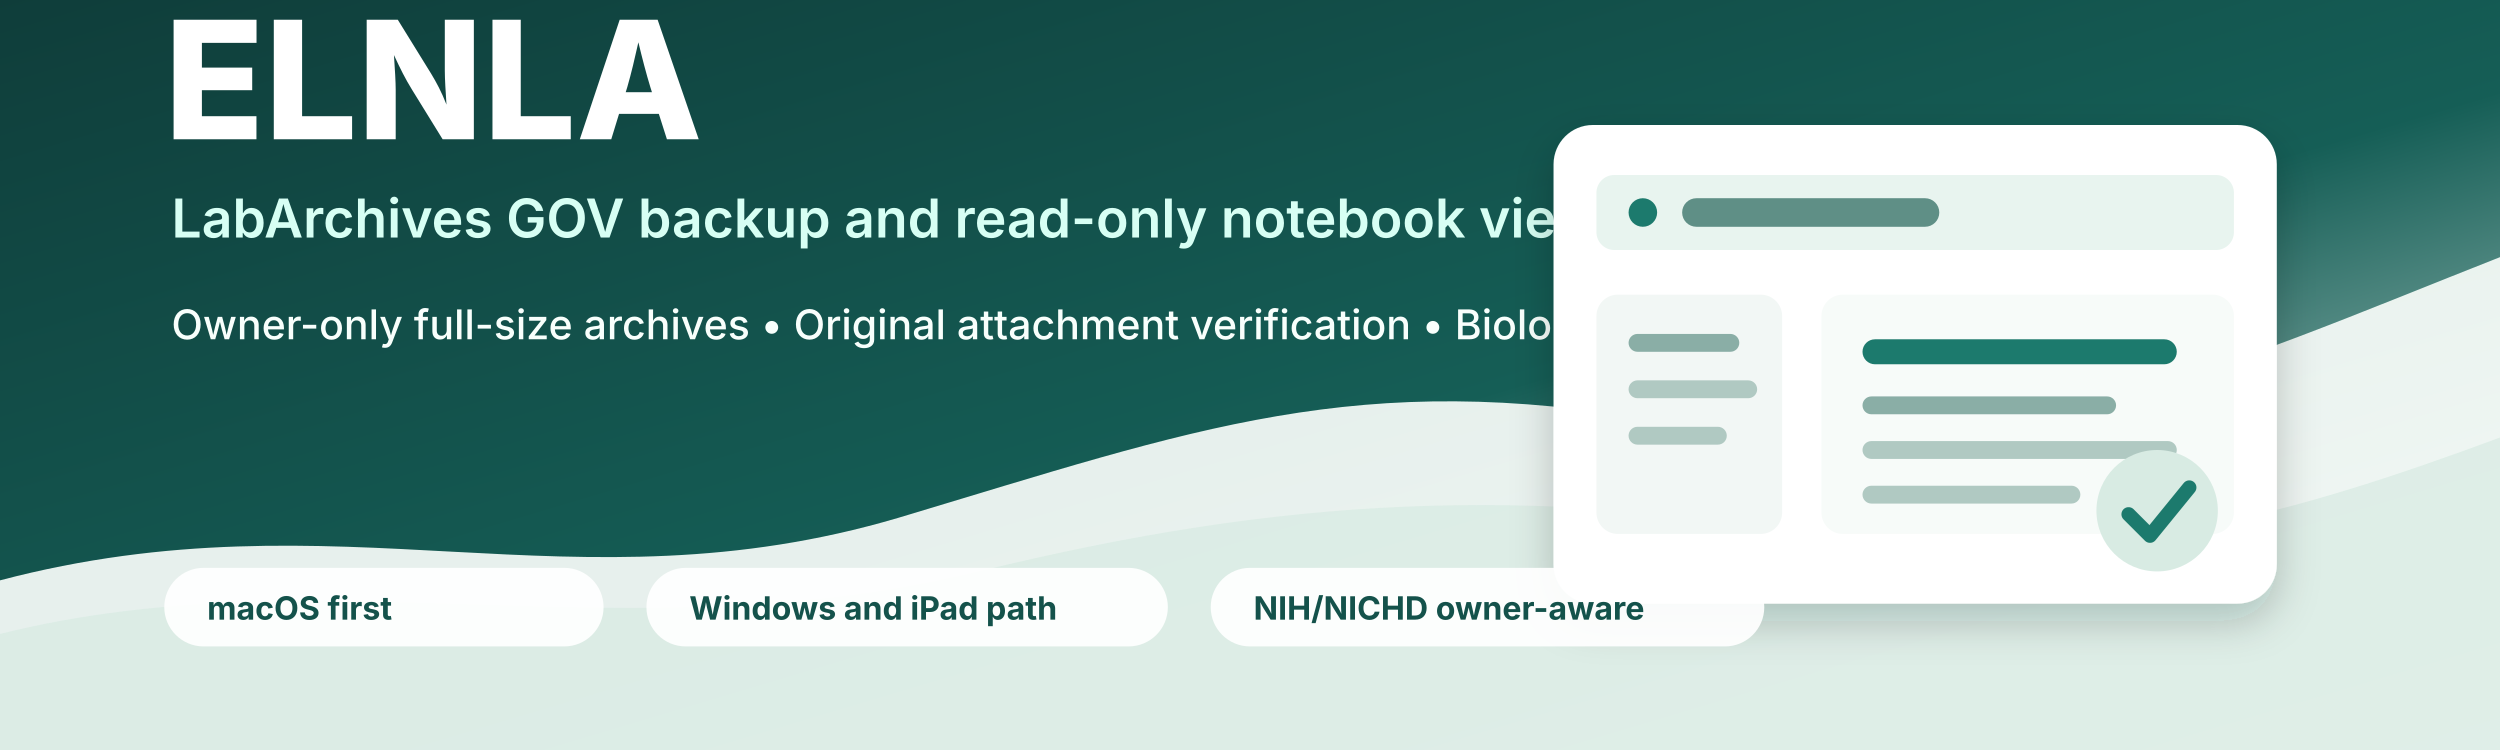
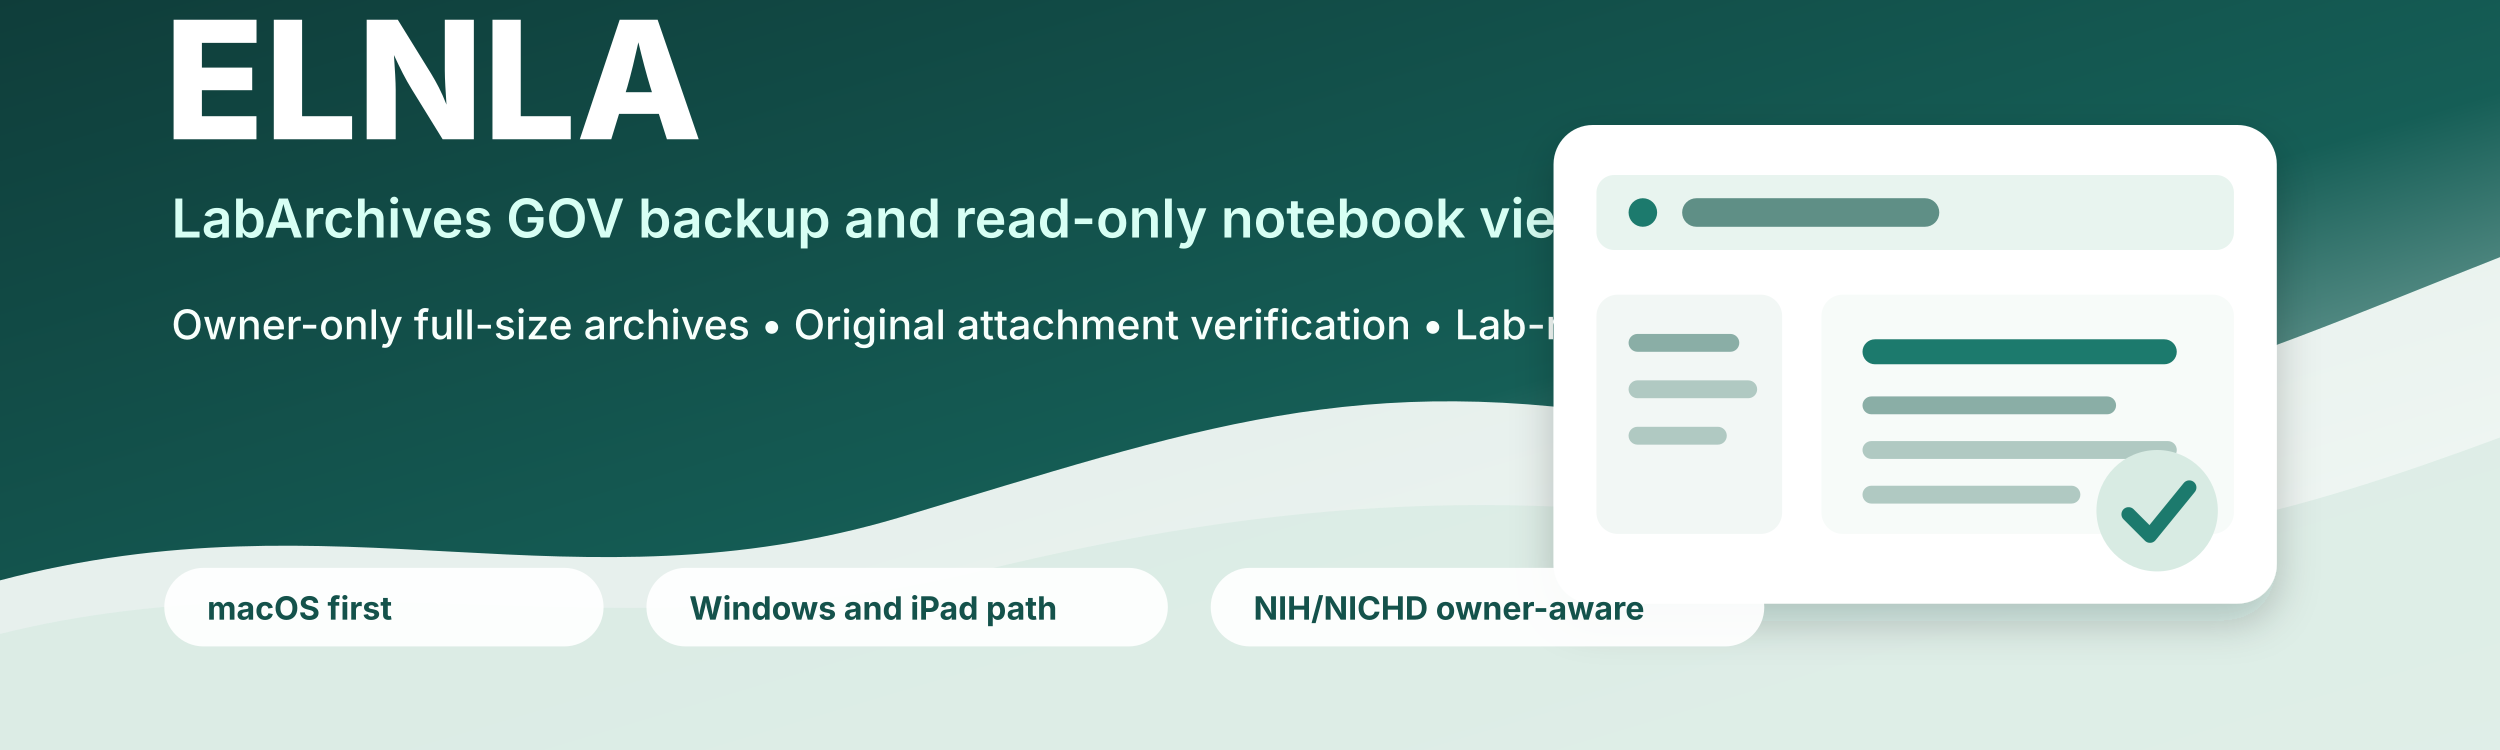
<svg xmlns="http://www.w3.org/2000/svg" width="1400" height="420" viewBox="0 0 1400 420" role="img" aria-labelledby="title desc">
  <defs>
    <linearGradient id="bg" x1="0" y1="0" x2="1" y2="1">
      <stop offset="0" stop-color="#0f3d3a" />
      <stop offset="0.56" stop-color="#155e56" />
      <stop offset="1" stop-color="#e7f3ee" />
    </linearGradient>
    <filter id="softShadow" x="-20%" y="-20%" width="140%" height="140%">
      <feDropShadow dx="0" dy="10" stdDeviation="12" flood-color="#062a27" flood-opacity="0.22" />
    </filter>
  </defs>
  <rect width="1400" height="420" fill="url(#bg)" />
  <path d="M0 325 C190 275 320 344 503 290 C670 240 760 206 930 236 C1114 268 1245 205 1400 144 L1400 420 L0 420 Z" fill="#f4faf7" opacity="0.94" />
  <path d="M0 355 C180 310 352 368 548 320 C720 278 852 272 1028 300 C1172 323 1292 285 1400 245 L1400 420 L0 420 Z" fill="#d8ebe3" opacity="0.75" />
  <g transform="translate(92 78)">
    <text x="0" y="0" fill="#ffffff" font-family="Avenir Next, Inter, Segoe UI, Arial, sans-serif" font-size="92" font-weight="800" letter-spacing="0">ELNLA</text>
    <text x="4" y="55" fill="#d7fff4" font-family="Avenir Next, Inter, Segoe UI, Arial, sans-serif" font-size="30" font-weight="600">LabArchives GOV backup and read-only notebook viewer</text>
-     <text x="4" y="112" fill="#f8fffc" font-family="Avenir Next, Inter, Segoe UI, Arial, sans-serif" font-size="23" font-weight="500">Owner-only full-size archives • Original attachment verification • Biologist-friendly offline review</text>
+     <text x="4" y="112" fill="#f8fffc" font-family="Avenir Next, Inter, Segoe UI, Arial, sans-serif" font-size="23" font-weight="500">Owner-only full-size archives • Original attachment verification • Lab-ready offline review</text>
  </g>
  <g transform="translate(870 70)" filter="url(#softShadow)">
    <rect x="0" y="0" width="405" height="268" rx="22" fill="#ffffff" />
    <rect x="24" y="28" width="357" height="42" rx="10" fill="#e8f4ef" />
    <circle cx="50" cy="49" r="8" fill="#1f7a6d" />
    <rect x="72" y="41" width="144" height="16" rx="8" fill="#5f8f86" />
    <rect x="24" y="95" width="104" height="134" rx="12" fill="#f2f7f5" />
    <rect x="42" y="117" width="62" height="10" rx="5" fill="#8aaea6" />
    <rect x="42" y="143" width="72" height="10" rx="5" fill="#b0c9c2" />
    <rect x="42" y="169" width="55" height="10" rx="5" fill="#b0c9c2" />
    <rect x="150" y="95" width="231" height="134" rx="12" fill="#f7fbf9" />
    <rect x="173" y="120" width="176" height="14" rx="7" fill="#1f7a6d" />
    <rect x="173" y="152" width="142" height="10" rx="5" fill="#8aaea6" />
    <rect x="173" y="177" width="176" height="10" rx="5" fill="#b0c9c2" />
    <rect x="173" y="202" width="122" height="10" rx="5" fill="#b0c9c2" />
    <g transform="translate(300 178)">
      <circle cx="38" cy="38" r="34" fill="#d8ebe3" />
      <path d="M22 40 L34 52 L56 25" fill="none" stroke="#1f7a6d" stroke-width="8" stroke-linecap="round" stroke-linejoin="round" />
    </g>
  </g>
  <g transform="translate(92 318)">
    <rect x="0" y="0" width="246" height="44" rx="22" fill="#ffffff" opacity="0.92" />
    <text x="24" y="29" fill="#14524b" font-family="Avenir Next, Inter, Segoe UI, Arial, sans-serif" font-size="18" font-weight="700">macOS first</text>
    <rect x="270" y="0" width="292" height="44" rx="22" fill="#ffffff" opacity="0.92" />
    <text x="294" y="29" fill="#14524b" font-family="Avenir Next, Inter, Segoe UI, Arial, sans-serif" font-size="18" font-weight="700">Windows and iPad path</text>
    <rect x="586" y="0" width="310" height="44" rx="22" fill="#ffffff" opacity="0.92" />
    <text x="610" y="29" fill="#14524b" font-family="Avenir Next, Inter, Segoe UI, Arial, sans-serif" font-size="18" font-weight="700">NIH/NICHD owner-aware</text>
  </g>
</svg>
